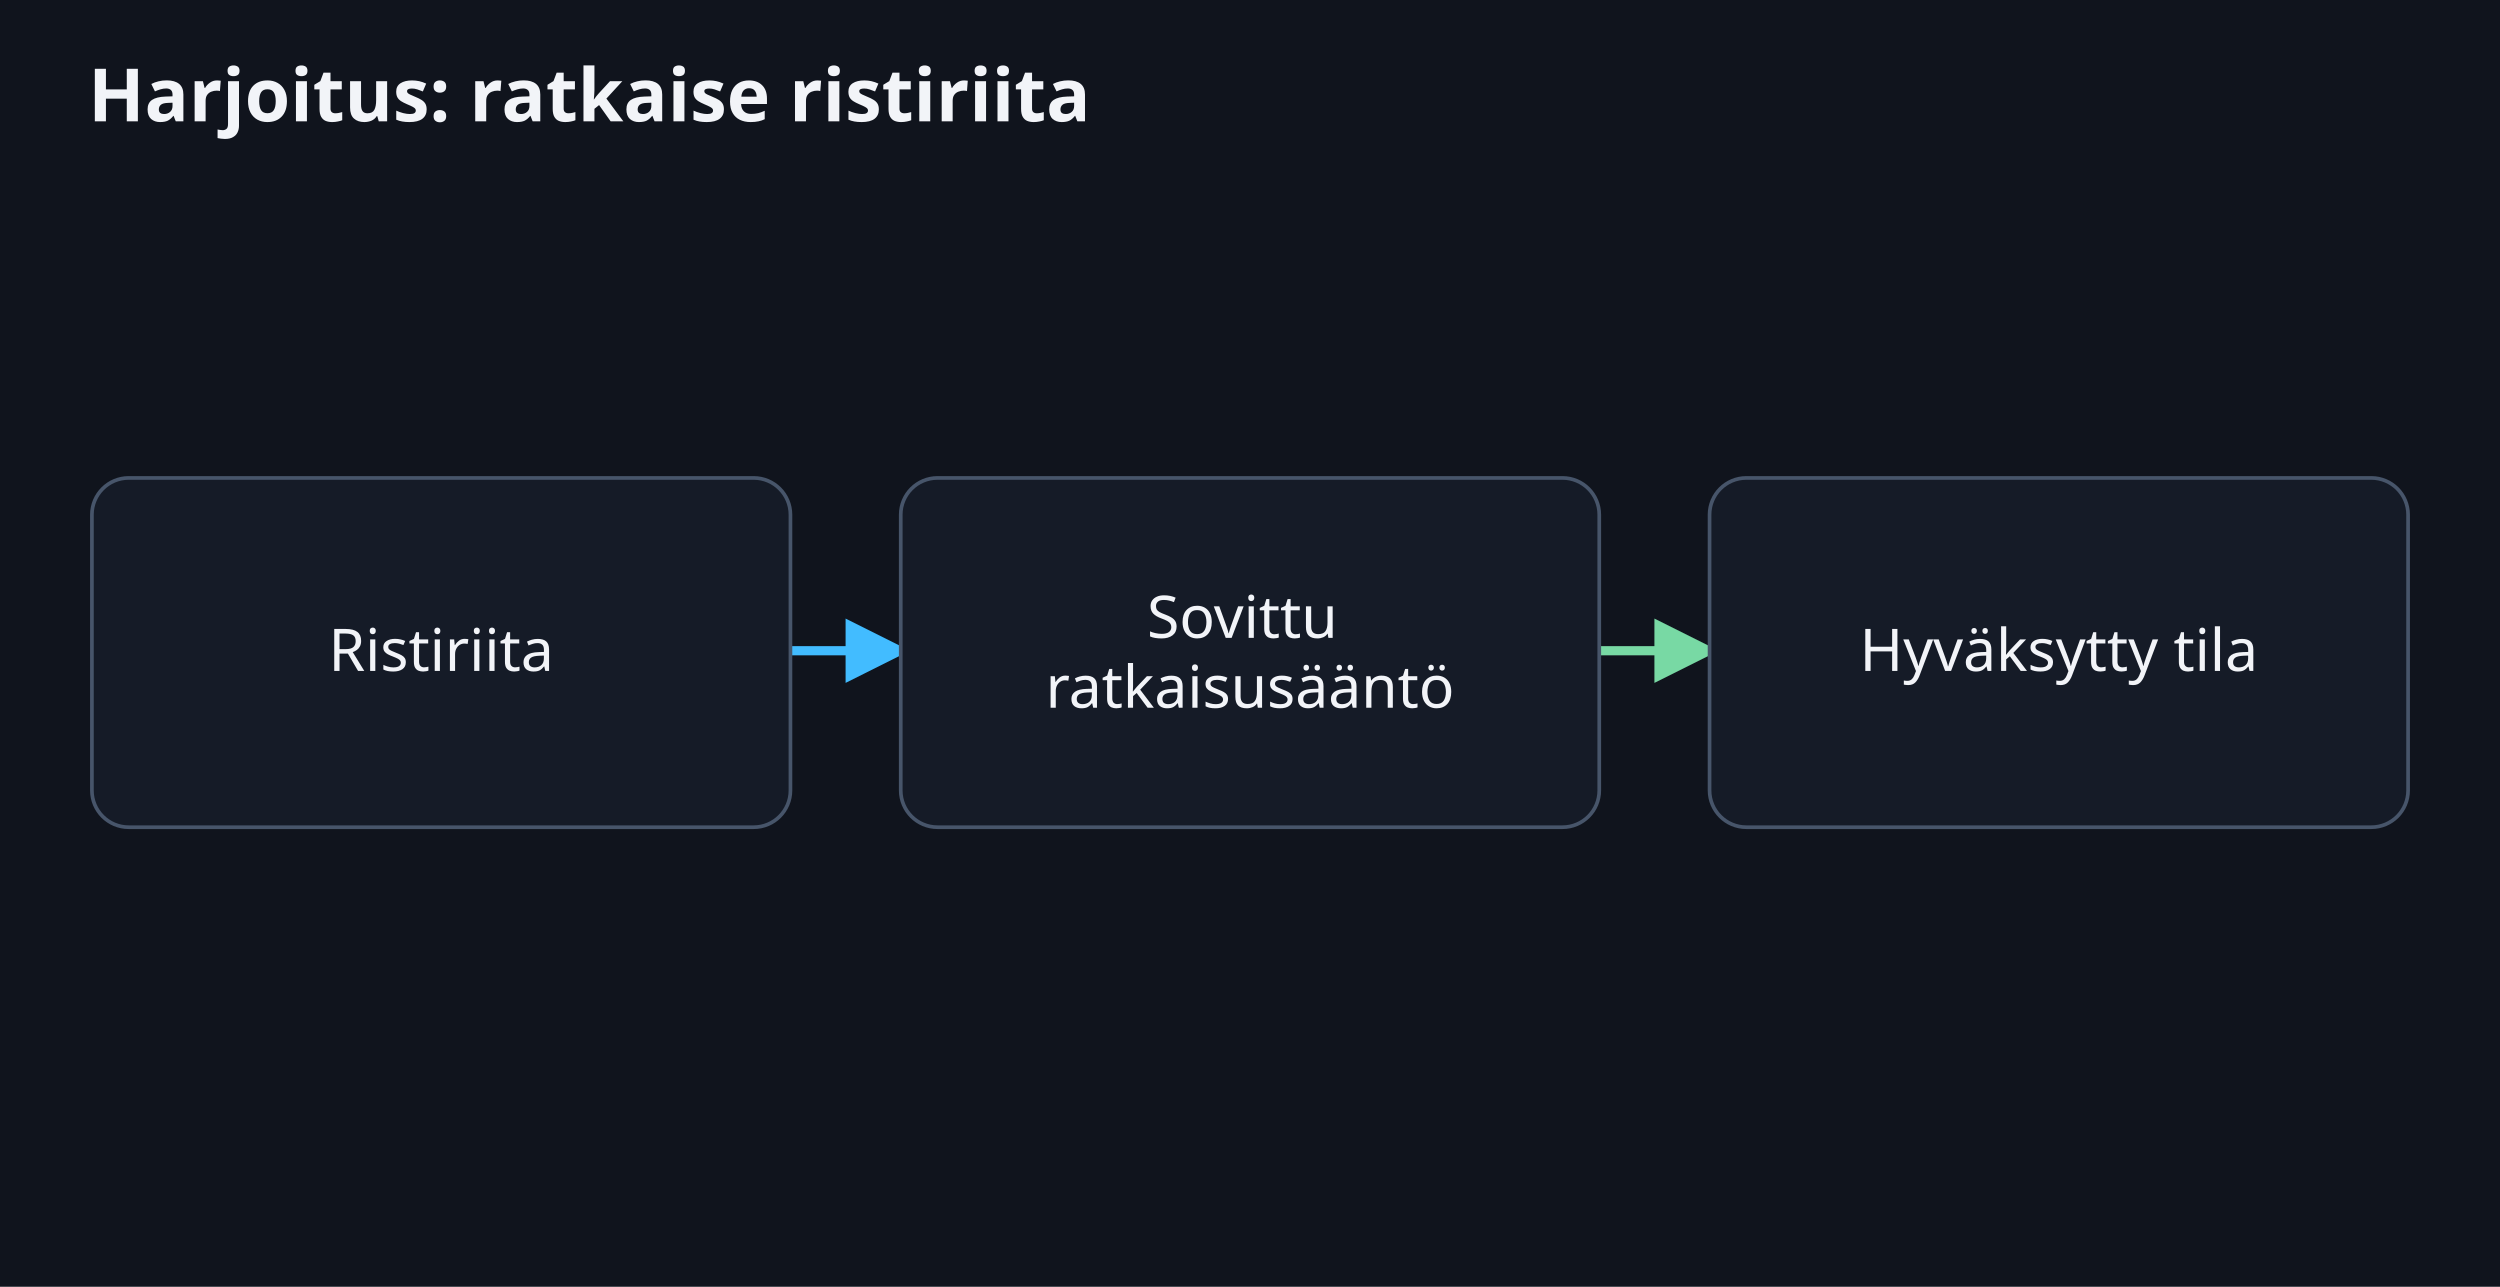
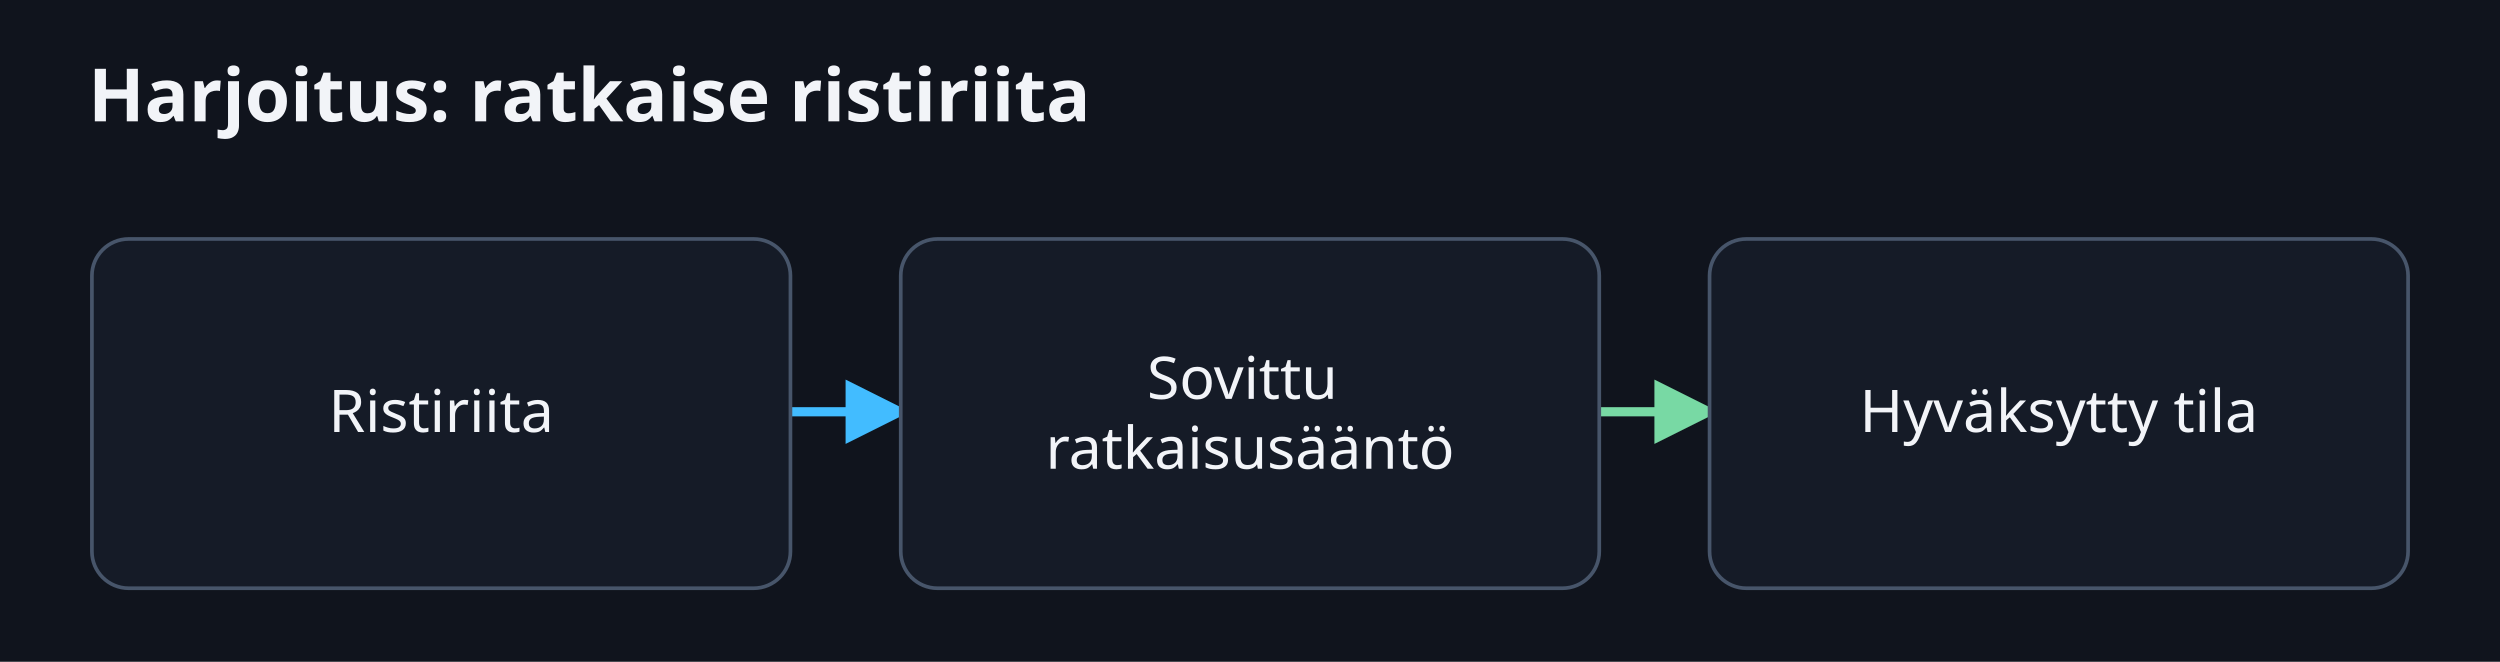
- <svg xmlns="http://www.w3.org/2000/svg" viewBox="0 0 680 350" role="img">
+ <svg xmlns="http://www.w3.org/2000/svg" viewBox="0 0 680 180" role="img">
  <defs>
    <marker id="blue" markerWidth="7" markerHeight="7" refX="6" refY="3.5" orient="auto">
      <path d="M0 0L7 3.5L0 7Z" fill="#42bcff" />
    </marker>
    <marker id="green" markerWidth="7" markerHeight="7" refX="6" refY="3.5" orient="auto">
      <path d="M0 0L7 3.5L0 7Z" fill="#78d9a4" />
    </marker>
    <marker id="orange" markerWidth="7" markerHeight="7" refX="6" refY="3.5" orient="auto">
      <path d="M0 0L7 3.5L0 7Z" fill="#ffae63" />
    </marker>
  </defs>
-   <rect width="680" height="350" fill="#10141d" />
+   <rect width="680" height="180" fill="#10141d" />
  <g font-family="system-ui,sans-serif" fill="#f2f4f8">
    <text x="24" y="33" font-weight="700" font-size="20">Harjoitus: ratkaise ristiriita</text>
-     <path d="M215 177H245" fill="none" stroke="#42bcff" stroke-width="2.5" marker-end="url(#blue)" />
-     <path d="M435 177H465" fill="none" stroke="#78d9a4" stroke-width="2.5" marker-end="url(#green)" />
-     <rect x="25" y="130" width="190" height="95" rx="10" fill="#151b27" stroke="#47556a" />
-     <text x="120" y="182.5" text-anchor="middle" font-size="16">
+     <path transform="translate(0 -65)" d="M215 177H245" fill="none" stroke="#42bcff" stroke-width="2.5" marker-end="url(#blue)" />
+     <path transform="translate(0 -65)" d="M435 177H465" fill="none" stroke="#78d9a4" stroke-width="2.5" marker-end="url(#green)" />
+     <rect transform="translate(0 -65)" x="25" y="130" width="190" height="95" rx="10" fill="#151b27" stroke="#47556a" />
+     <text transform="translate(0 -65)" x="120" y="182.5" text-anchor="middle" font-size="16">
      <tspan x="120" dy="0">Ristiriita</tspan>
    </text>
-     <rect x="245" y="130" width="190" height="95" rx="10" fill="#151b27" stroke="#47556a" />
-     <text x="340" y="173.5" text-anchor="middle" font-size="16">
+     <rect transform="translate(0 -65)" x="245" y="130" width="190" height="95" rx="10" fill="#151b27" stroke="#47556a" />
+     <text transform="translate(0 -65)" x="340" y="173.5" text-anchor="middle" font-size="16">
      <tspan x="340" dy="0">Sovittu</tspan>
      <tspan x="340" dy="19">ratkaisusääntö</tspan>
    </text>
-     <rect x="465" y="130" width="190" height="95" rx="10" fill="#151b27" stroke="#47556a" />
-     <text x="560" y="182.5" text-anchor="middle" font-size="16">
+     <rect transform="translate(0 -65)" x="465" y="130" width="190" height="95" rx="10" fill="#151b27" stroke="#47556a" />
+     <text transform="translate(0 -65)" x="560" y="182.5" text-anchor="middle" font-size="16">
      <tspan x="560" dy="0">Hyväksytty tila</tspan>
    </text>
  </g>
</svg>
